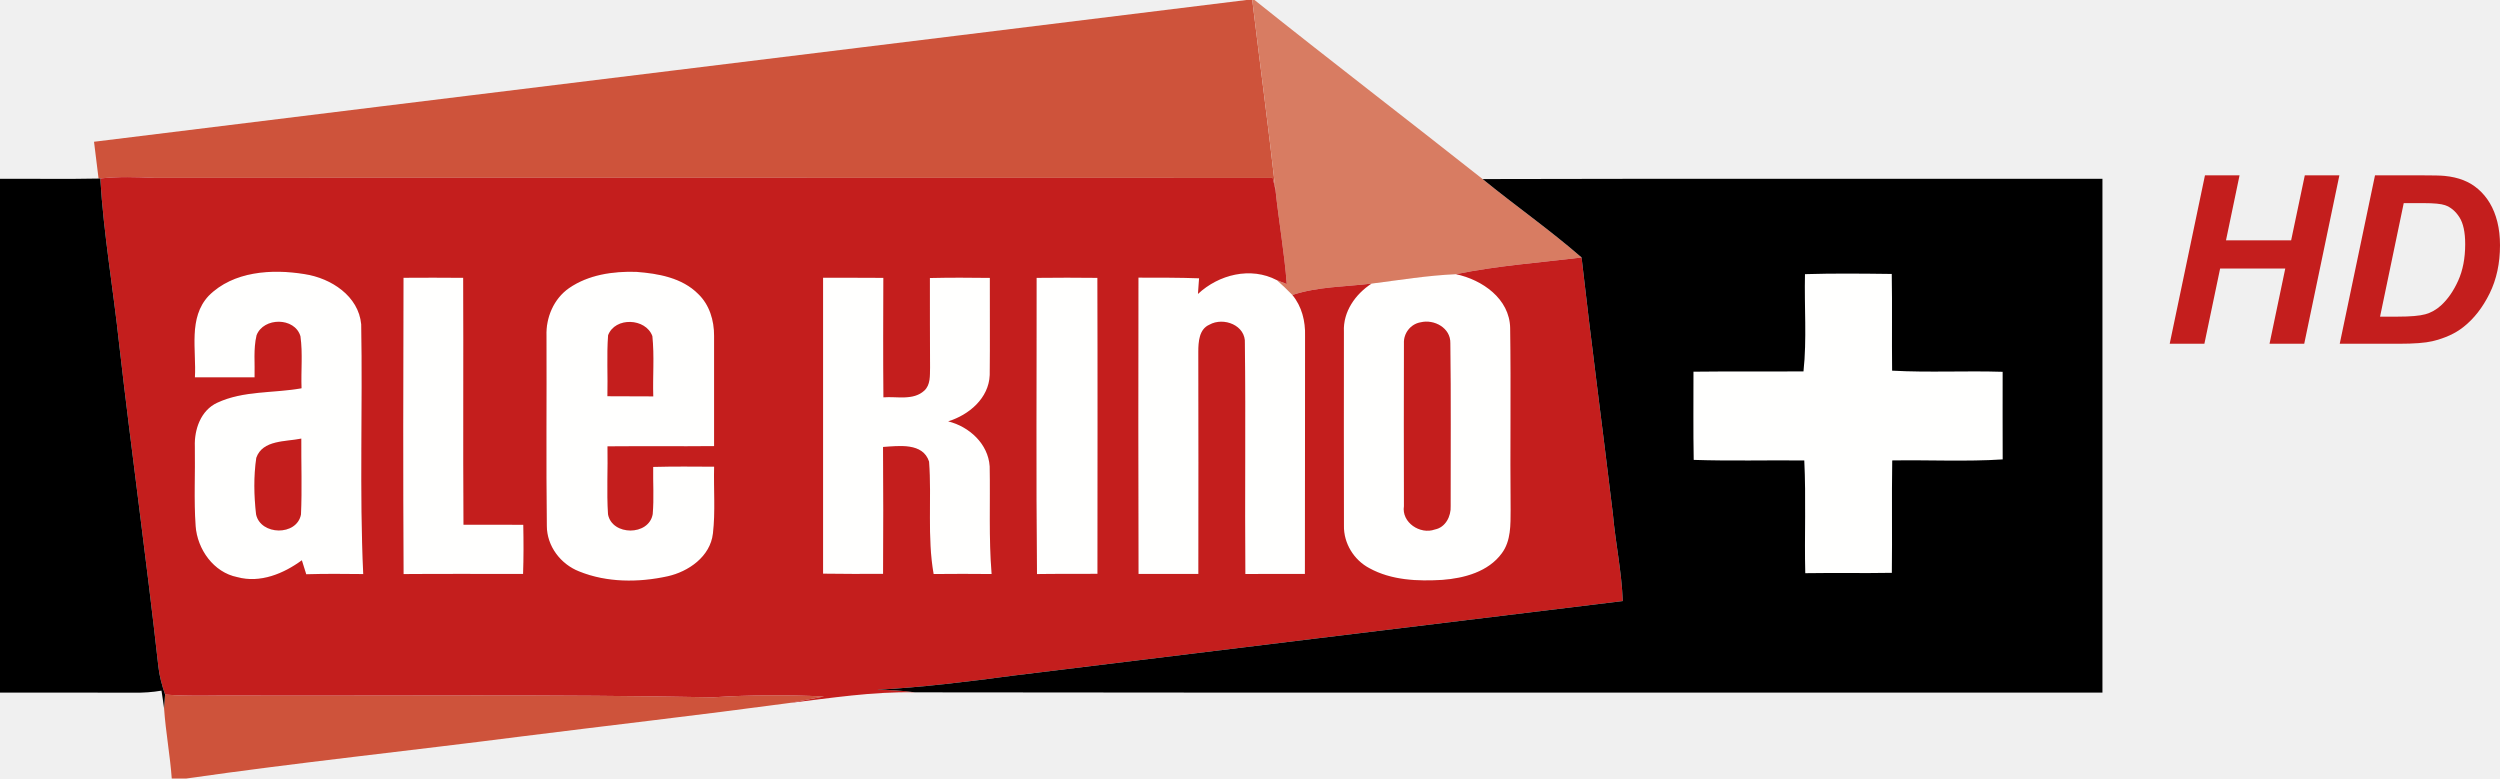
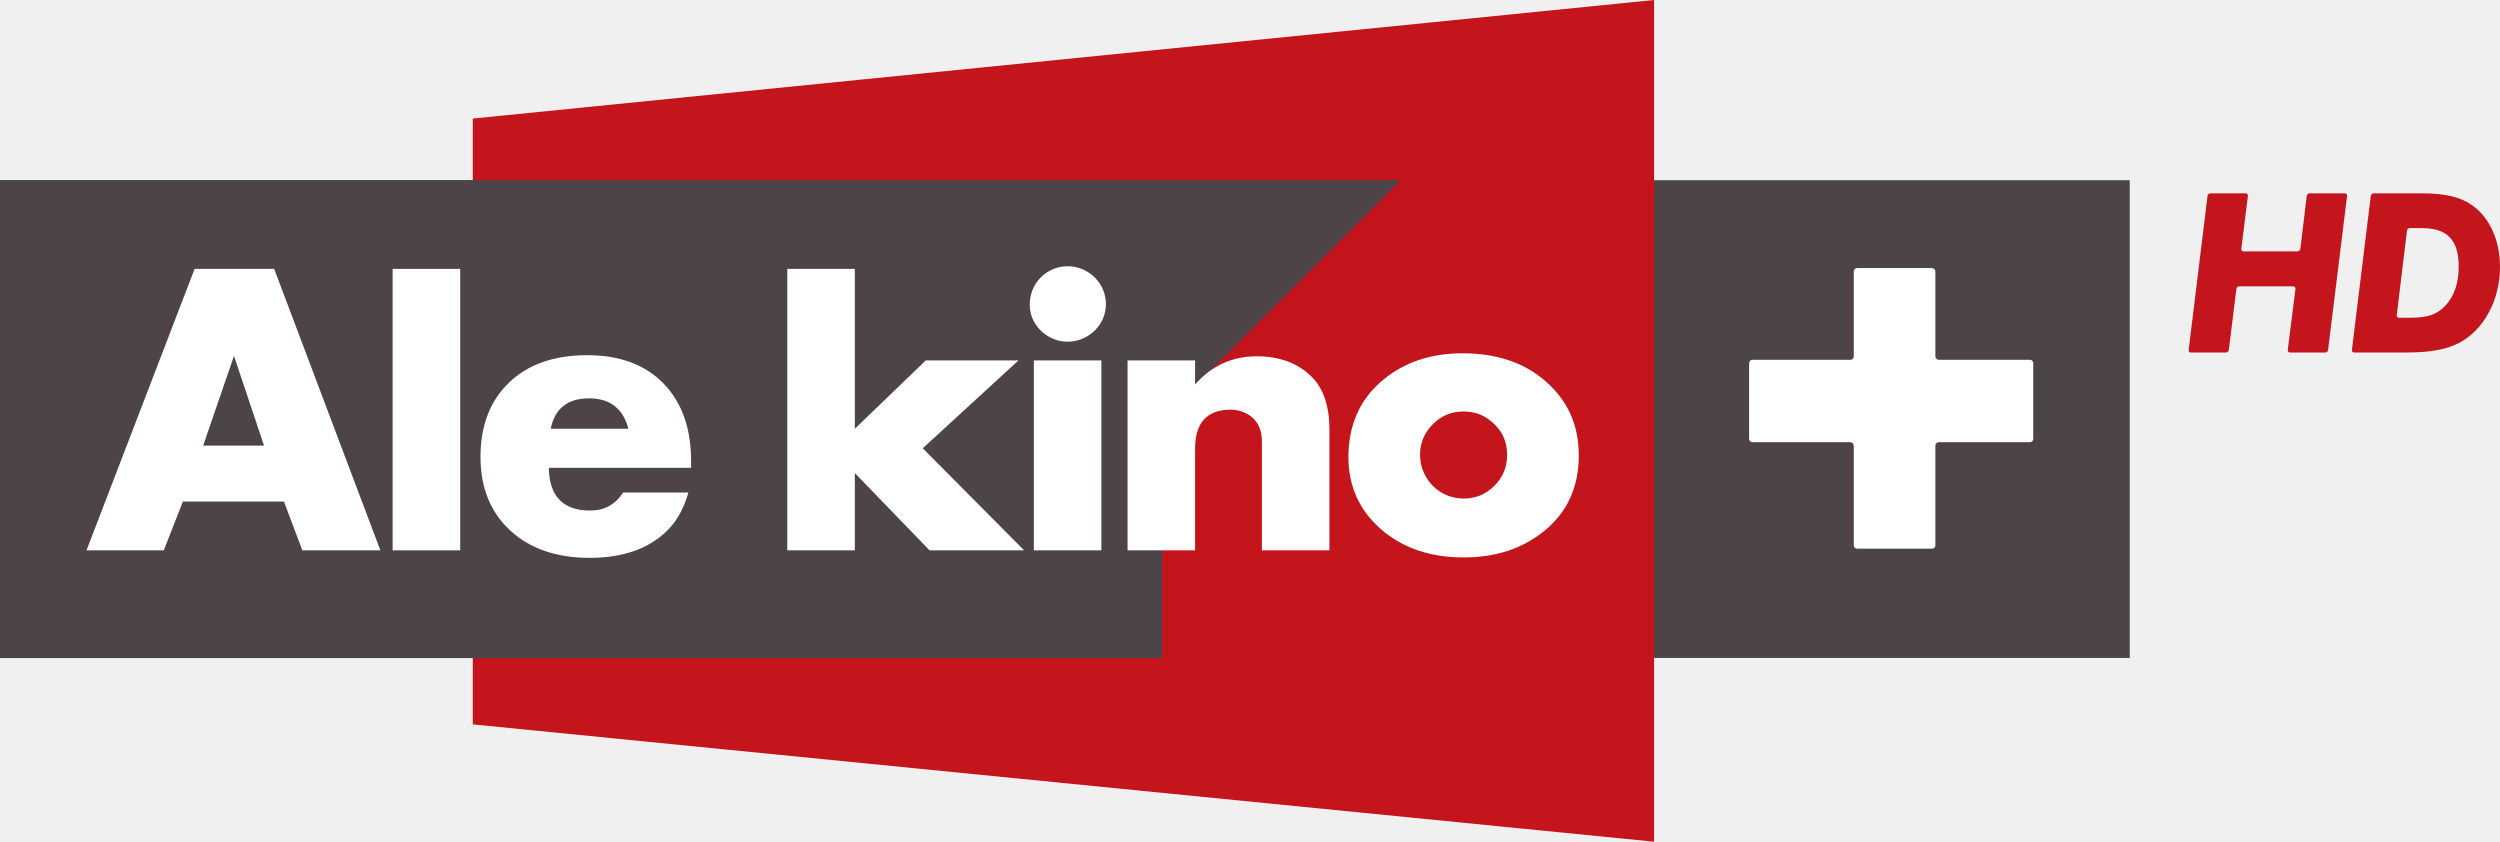
- <svg xmlns="http://www.w3.org/2000/svg" version="1.1" width="790.747" height="246.25" viewBox="0 0 632.597 197" id="svg2">
-   <defs id="defs45" />
-   <g id="#fffffeff">
-     <path d="m 52.8,74.85 c 6.24,-6.27 16.07,-6.84 24.33,-5.48 6.61,1.02 13.63,5.51 14.27,12.72 0.39,21.05 -0.46,42.13 0.51,63.17 -4.8,-0.05 -9.61,-0.1 -14.42,0.05 -0.37,-1.18 -0.74,-2.36 -1.11,-3.54 -4.64,3.4 -10.55,5.85 -16.35,4.26 -5.98,-1.19 -10.1,-7.03 -10.53,-12.92 -0.47,-6.7 -0.08,-13.43 -0.2,-20.14 -0.16,-4.31 1.5,-9.14 5.66,-11.06 6.66,-3.11 14.25,-2.38 21.34,-3.66 -0.17,-4.39 0.33,-8.82 -0.28,-13.18 -1.44,-4.84 -9.34,-4.83 -11.1,-0.23 -0.83,3.48 -0.39,7.1 -0.5,10.64 -5.04,0.01 -10.07,-0.02 -15.1,0 0.4,-6.87 -1.75,-15.06 3.48,-20.63 m 12.05,41 c -0.69,4.69 -0.59,9.55 -0.06,14.26 1.1,5.4 10.35,5.58 11.37,0.05 0.28,-6.39 0.04,-12.79 0.08,-19.18 -3.92,0.82 -9.8,0.29 -11.39,4.87 z" id="path5" style="fill:#fffffe" />
-     <path d="m 143.98,72.91 c 4.92,-3.4 11.13,-4.3 16.99,-4.12 5.55,0.41 11.64,1.48 15.72,5.61 2.84,2.72 4.03,6.72 4,10.57 0.01,9.3 0,18.61 0,27.91 -8.99,0.09 -17.98,-0.02 -26.97,0.06 0.12,5.73 -0.23,11.47 0.13,17.19 1.01,5.48 10.38,5.51 11.31,-0.05 0.34,-3.97 0.05,-7.96 0.12,-11.93 5.14,-0.14 10.28,-0.09 15.42,-0.06 -0.15,5.63 0.35,11.29 -0.3,16.9 -0.66,5.84 -6.18,9.68 -11.54,10.85 -7.33,1.59 -15.3,1.6 -22.32,-1.25 -4.68,-1.83 -8.16,-6.39 -8.17,-11.49 -0.21,-16.04 -0.02,-32.09 -0.09,-48.14 -0.16,-4.63 1.84,-9.36 5.7,-12.05 m 9.89,11.93 c -0.37,5.13 -0.04,10.28 -0.17,15.42 3.87,0.01 7.73,0.02 11.6,0.04 -0.16,-5.08 0.3,-10.2 -0.23,-15.26 -1.69,-4.58 -9.44,-4.89 -11.2,-0.2 z" id="path7" style="fill:#fffffe" />
-     <path d="m 303.13,74.38 c 5.26,-4.92 13.34,-6.96 19.95,-3.5 1.36,1.2 2.68,2.46 3.94,3.76 2.4,2.89 3.32,6.63 3.21,10.33 -0.05,20.08 0.02,40.17 -0.04,60.25 -5.03,-0.01 -10.05,-0.01 -15.07,0.02 -0.15,-19.45 0.11,-38.9 -0.12,-58.35 0.29,-4.58 -5.4,-6.75 -8.97,-4.73 -2.64,1.14 -2.8,4.39 -2.81,6.86 0.04,18.73 0.04,37.47 0.01,56.21 -5.05,-0.01 -10.09,-0.01 -15.14,-0.01 -0.08,-24.99 -0.05,-49.98 -0.02,-74.97 5.11,0 10.23,-0.01 15.34,0.17 -0.07,0.99 -0.21,2.97 -0.28,3.96 z" id="path9" style="fill:#fffffe" />
-     <path d="m 456.73,69.37 c 7.32,-0.23 14.64,-0.14 21.96,-0.05 0.14,8.16 -0.01,16.31 0.09,24.47 9.31,0.51 18.65,-0.01 27.97,0.29 0.01,7.39 -0.03,14.78 0.01,22.17 -9.3,0.6 -18.64,0.11 -27.95,0.26 -0.16,9.48 0.02,18.96 -0.1,28.44 -7.31,0.13 -14.61,-0.03 -21.91,0.09 -0.23,-9.5 0.22,-19.02 -0.25,-28.52 -9.33,-0.1 -18.66,0.17 -27.98,-0.15 -0.14,-7.44 -0.05,-14.88 -0.06,-22.32 9.28,-0.12 18.56,0 27.84,-0.08 0.88,-8.15 0.18,-16.41 0.38,-24.6 z" id="path11" style="fill:#fffffe" />
-     <path d="m 102.1,70.29 c 5.03,-0.03 10.07,-0.04 15.1,0.01 0.1,20.82 -0.06,41.65 0.08,62.47 5.04,0.01 10.08,-0.01 15.13,0.02 0.09,4.15 0.1,8.3 -0.05,12.44 -10.08,0.01 -20.16,-0.05 -30.24,0.03 -0.14,-24.99 -0.09,-49.98 -0.02,-74.97 z" id="path13" style="fill:#fffffe" />
-     <path d="m 208.27,70.27 c 5.08,0.03 10.16,-0.01 15.25,0.04 -0.04,10.08 -0.07,20.16 0.02,30.23 3.42,-0.28 7.53,0.87 10.33,-1.69 1.61,-1.47 1.42,-3.83 1.47,-5.81 -0.06,-7.56 -0.02,-15.13 -0.04,-22.69 5.06,-0.12 10.11,-0.1 15.17,-0.03 -0.03,8.19 0.06,16.39 -0.03,24.58 -0.23,5.88 -5.25,10.09 -10.52,11.72 5.33,1.31 10.14,5.69 10.51,11.39 0.17,9.08 -0.26,18.17 0.49,27.24 -4.9,-0.06 -9.79,-0.04 -14.68,0 -1.65,-9.4 -0.45,-18.99 -1.15,-28.44 -1.57,-4.87 -7.66,-3.97 -11.65,-3.71 0.09,10.71 0.07,21.41 0.01,32.11 -5.06,0.01 -10.12,0.04 -15.18,-0.05 0.01,-24.96 0,-49.92 0,-74.89 z" id="path15" style="fill:#fffffe" />
-     <path d="m 262.3,70.31 c 5.13,-0.05 10.25,-0.07 15.38,0 0.08,24.96 0.03,49.92 0.02,74.88 -5.1,0.07 -10.2,-0.02 -15.3,0.07 -0.26,-24.98 -0.07,-49.97 -0.1,-74.95 z" id="path17" style="fill:#fffffe" />
-     <path d="m 347.06,71.76 c 7.11,-0.9 14.2,-2.07 21.36,-2.38 6.63,1.4 13.57,6.2 13.71,13.6 0.23,15.34 -0.03,30.69 0.12,46.03 -0.02,3.72 0.11,7.84 -2.22,10.98 -3.42,4.69 -9.49,6.32 -15,6.74 -6.26,0.38 -12.92,0.13 -18.53,-2.96 -3.91,-2.06 -6.53,-6.31 -6.43,-10.75 -0.04,-16.36 -0.02,-32.72 -0.01,-49.07 -0.26,-5.06 2.9,-9.53 7,-12.19 m 12.4,9.8 c -2.53,0.43 -4.33,2.78 -4.21,5.32 -0.04,13.73 -0.03,27.46 0,41.19 -0.64,4.15 4.12,7.26 7.82,5.91 2.71,-0.52 4.13,-3.37 4,-5.93 -0.02,-13.73 0.11,-27.47 -0.08,-41.19 0.12,-3.87 -4.09,-6.15 -7.53,-5.3 z" id="path19" style="fill:#fffffe" />
-   </g>
-   <g id="#ce533bff">
-     <path d="m 315.38,0 1.49,0 c 1.93,16.04 4.08,32.06 5.88,48.11 -0.23,-1.03 -0.46,-2.06 -0.7,-3.09 -94.35,-0.06 -188.69,0 -283.04,-0.02 -4.54,-0.2 -9.1,-0.35 -13.63,0.16 l -0.44,0.02 C 24.57,42.08 24.19,38.97 23.79,35.87 120.98,23.86 218.19,12.01 315.38,0 z" id="path22" style="fill:#ce533b" />
-     <path d="m 41.77,175.74 0.09,0.02 c 6.37,0.5 12.76,0.15 19.14,0.24 39.8,0.11 79.63,-0.34 119.41,0.45 9.35,-0.62 18.74,-0.66 28.09,-0.21 -2.96,0.53 -5.92,1.1 -8.88,1.66 -22.64,3.05 -45.34,5.64 -68,8.49 -28.16,3.62 -56.41,6.58 -84.51,10.61 l -3.65,0 c -0.43,-5.93 -1.53,-11.78 -1.94,-17.71 0.06,-0.89 0.18,-2.66 0.25,-3.55 z" id="path24" style="fill:#ce533b" />
-   </g>
-   <g id="#d87c62ff">
-     <path d="m 316.87,0 0.57,0 c 19.1,15.27 38.53,30.14 57.72,45.31 8.24,6.73 17.01,12.84 25.04,19.84 -10.6,1.32 -21.3,2.06 -31.78,4.23 -7.16,0.31 -14.25,1.48 -21.36,2.38 -6.7,0.82 -13.58,0.74 -20.04,2.88 -1.26,-1.3 -2.58,-2.56 -3.94,-3.76 0.63,0.25 1.89,0.76 2.52,1.01 C 325,63.92 323.59,56.05 322.75,48.11 320.95,32.06 318.8,16.04 316.87,0 z" id="path27" style="fill:#d87c62" />
-   </g>
-   <g id="#c41e1dff" style="fill:#c41e1d;fill-opacity:1">
-     <path d="m 25.38,45.16 c 4.53,-0.51 9.09,-0.36 13.63,-0.16 94.35,0.02 188.69,-0.04 283.04,0.02 0.24,1.03 0.47,2.06 0.7,3.09 0.84,7.94 2.25,15.81 2.85,23.78 -0.63,-0.25 -1.89,-0.76 -2.52,-1.01 -6.61,-3.46 -14.69,-1.42 -19.95,3.5 0.07,-0.99 0.21,-2.97 0.28,-3.96 -5.11,-0.18 -10.23,-0.17 -15.34,-0.17 -0.03,24.99 -0.06,49.98 0.02,74.97 5.05,0 10.09,0 15.14,0.01 0.03,-18.74 0.03,-37.48 -0.01,-56.21 0.01,-2.47 0.17,-5.72 2.81,-6.86 3.57,-2.02 9.26,0.15 8.97,4.73 0.23,19.45 -0.03,38.9 0.12,58.35 5.02,-0.03 10.04,-0.03 15.07,-0.02 0.06,-20.08 -0.01,-40.17 0.04,-60.25 0.11,-3.7 -0.81,-7.44 -3.21,-10.33 6.46,-2.14 13.34,-2.06 20.04,-2.88 -4.1,2.66 -7.26,7.13 -7,12.19 -0.01,16.35 -0.03,32.71 0.01,49.07 -0.1,4.44 2.52,8.69 6.43,10.75 5.61,3.09 12.27,3.34 18.53,2.96 5.51,-0.42 11.58,-2.05 15,-6.74 2.33,-3.14 2.2,-7.26 2.22,-10.98 -0.15,-15.34 0.11,-30.69 -0.12,-46.03 -0.14,-7.4 -7.08,-12.2 -13.71,-13.6 10.48,-2.17 21.18,-2.91 31.78,-4.23 2.44,21.64 5.33,43.22 7.92,64.85 0.65,7.39 2.24,14.67 2.5,22.09 -51.51,6.28 -103.03,12.57 -154.54,18.9 -11.35,1.53 -22.72,2.92 -34.17,3.56 3.21,0 6.41,0.19 9.6,0.64 -10.71,-0.23 -21.3,1.45 -31.89,2.71 2.96,-0.56 5.92,-1.13 8.88,-1.66 -9.35,-0.45 -18.74,-0.41 -28.09,0.21 C 140.63,175.66 100.8,176.11 61,176 c -6.38,-0.09 -12.77,0.26 -19.14,-0.24 l -0.09,-0.02 C 40.98,173.4 40.31,171.01 40.06,168.56 37.04,141.33 33.25,114.21 30.14,87 28.65,73.04 26.2,59.18 25.38,45.16 M 52.8,74.85 c -5.23,5.57 -3.08,13.76 -3.48,20.63 5.03,-0.02 10.06,0.01 15.1,0 0.11,-3.54 -0.33,-7.16 0.5,-10.64 1.76,-4.6 9.66,-4.61 11.1,0.23 0.61,4.36 0.11,8.79 0.28,13.18 -7.09,1.28 -14.68,0.55 -21.34,3.66 -4.16,1.92 -5.82,6.75 -5.66,11.06 0.12,6.71 -0.27,13.44 0.2,20.14 0.43,5.89 4.55,11.73 10.53,12.92 5.8,1.59 11.71,-0.86 16.35,-4.26 0.37,1.18 0.74,2.36 1.11,3.54 4.81,-0.15 9.62,-0.1 14.42,-0.05 C 90.94,124.22 91.79,103.14 91.4,82.09 90.76,74.88 83.74,70.39 77.13,69.37 68.87,68.01 59.04,68.58 52.8,74.85 m 91.18,-1.94 c -3.86,2.69 -5.86,7.42 -5.7,12.05 0.07,16.05 -0.12,32.1 0.09,48.14 0.01,5.1 3.49,9.66 8.17,11.49 7.02,2.85 14.99,2.84 22.32,1.25 5.36,-1.17 10.88,-5.01 11.54,-10.85 0.65,-5.61 0.15,-11.27 0.3,-16.9 -5.14,-0.03 -10.28,-0.08 -15.42,0.06 -0.07,3.97 0.22,7.96 -0.12,11.93 -0.93,5.56 -10.3,5.53 -11.31,0.05 -0.36,-5.72 -0.01,-11.46 -0.13,-17.19 8.99,-0.08 17.98,0.03 26.97,-0.06 0,-9.3 0.01,-18.61 0,-27.91 0.03,-3.85 -1.16,-7.85 -4,-10.57 -4.08,-4.13 -10.17,-5.2 -15.72,-5.61 -5.86,-0.18 -12.07,0.72 -16.99,4.12 M 102.1,70.29 c -0.07,24.99 -0.12,49.98 0.02,74.97 10.08,-0.08 20.16,-0.02 30.24,-0.03 0.15,-4.14 0.14,-8.29 0.05,-12.44 -5.05,-0.03 -10.09,-0.01 -15.13,-0.02 -0.14,-20.82 0.02,-41.65 -0.08,-62.47 -5.03,-0.05 -10.07,-0.04 -15.1,-0.01 m 106.17,-0.02 c 0,24.97 0.01,49.93 0,74.89 5.06,0.09 10.12,0.06 15.18,0.05 0.06,-10.7 0.08,-21.4 -0.01,-32.11 3.99,-0.26 10.08,-1.16 11.65,3.71 0.7,9.45 -0.5,19.04 1.15,28.44 4.89,-0.04 9.78,-0.06 14.68,0 -0.75,-9.07 -0.32,-18.16 -0.49,-27.24 -0.37,-5.7 -5.18,-10.08 -10.51,-11.39 5.27,-1.63 10.29,-5.84 10.52,-11.72 0.09,-8.19 0,-16.39 0.03,-24.58 -5.06,-0.07 -10.11,-0.09 -15.17,0.03 0.02,7.56 -0.02,15.13 0.04,22.69 -0.05,1.98 0.14,4.34 -1.47,5.81 -2.8,2.56 -6.91,1.41 -10.33,1.69 -0.09,-10.07 -0.06,-20.15 -0.02,-30.23 -5.09,-0.05 -10.17,-0.01 -15.25,-0.04 m 54.03,0.04 c 0.03,24.98 -0.16,49.97 0.1,74.95 5.1,-0.09 10.2,0 15.3,-0.07 0.01,-24.96 0.06,-49.92 -0.02,-74.88 -5.13,-0.07 -10.25,-0.05 -15.38,0 z" id="path30" style="fill:#c41e1d;fill-opacity:1" />
-     <path d="m 153.87,84.84 c 1.76,-4.69 9.51,-4.38 11.2,0.2 0.53,5.06 0.07,10.18 0.23,15.26 -3.87,-0.02 -7.73,-0.03 -11.6,-0.04 0.13,-5.14 -0.2,-10.29 0.17,-15.42 z" id="path32" style="fill:#c41e1d;fill-opacity:1" />
-     <path d="m 359.46,81.56 c 3.44,-0.85 7.65,1.43 7.53,5.3 0.19,13.72 0.06,27.46 0.08,41.19 0.13,2.56 -1.29,5.41 -4,5.93 -3.7,1.35 -8.46,-1.76 -7.82,-5.91 -0.03,-13.73 -0.04,-27.46 0,-41.19 -0.12,-2.54 1.68,-4.89 4.21,-5.32 z" id="path34" style="fill:#c41e1d;fill-opacity:1" />
-     <path d="m 64.85,115.85 c 1.59,-4.58 7.47,-4.05 11.39,-4.87 -0.04,6.39 0.2,12.79 -0.08,19.18 -1.02,5.53 -10.27,5.35 -11.37,-0.05 -0.53,-4.71 -0.63,-9.57 0.06,-14.26 z" id="path36" style="fill:#c41e1d;fill-opacity:1" />
-   </g>
-   <g id="#000000ff">
-     <path d="m 0,45.25 c 8.31,-0.06 16.63,0.11 24.94,-0.07 l 0.44,-0.02 c 0.82,14.02 3.27,27.88 4.76,41.84 3.11,27.21 6.9,54.33 9.92,81.56 0.25,2.45 0.92,4.84 1.71,7.18 -0.07,0.89 -0.19,2.66 -0.25,3.55 -0.18,-1.52 -0.43,-3.02 -0.66,-4.53 -2.28,0.4 -4.59,0.54 -6.9,0.52 C 22.64,175.22 11.32,175.27 0,175.25 l 0,-130 z" id="path39" style="fill:#000000" />
-     <path d="M 375.16,45.31 C 427.44,45.17 479.72,45.29 532,45.25 l 0,130 c -100.16,-0.04 -200.33,0.08 -300.49,-0.06 -3.19,-0.45 -6.39,-0.64 -9.6,-0.64 11.45,-0.64 22.82,-2.03 34.17,-3.56 51.51,-6.33 103.03,-12.62 154.54,-18.9 -0.26,-7.42 -1.85,-14.7 -2.5,-22.09 -2.59,-21.63 -5.48,-43.21 -7.92,-64.85 -8.03,-7 -16.8,-13.11 -25.04,-19.84 m 81.57,24.06 c -0.2,8.19 0.5,16.45 -0.38,24.6 -9.28,0.08 -18.56,-0.04 -27.84,0.08 0.01,7.44 -0.08,14.88 0.06,22.32 9.32,0.32 18.65,0.05 27.98,0.15 0.47,9.5 0.02,19.02 0.25,28.52 7.3,-0.12 14.6,0.04 21.91,-0.09 0.12,-9.48 -0.06,-18.96 0.1,-28.44 9.31,-0.15 18.65,0.34 27.95,-0.26 -0.04,-7.39 0,-14.78 -0.01,-22.17 -9.32,-0.3 -18.66,0.22 -27.97,-0.29 -0.1,-8.16 0.05,-16.31 -0.09,-24.47 -7.32,-0.09 -14.64,-0.18 -21.96,0.05 z" id="path41" style="fill:#000000" />
-   </g>
-   <g id="text3024" style="font-size:42.527px;font-style:normal;font-weight:normal;line-height:125%;letter-spacing:0px;word-spacing:0px;fill:#c41e1d;fill-opacity:1;stroke:none;font-family:Sans">
-     <path d="m 578.263,67.941 -16.483,0 -3.983,19.042 -8.779,0 8.925,-42.618 8.75,0 -3.43,16.454 16.483,0 3.459,-16.454 8.75,0 -8.896,42.618 -8.779,0 z" id="path3006" style="font-size:59.538px;font-style:oblique;font-variant:normal;font-weight:bold;font-stretch:normal;fill:#c41e1d;font-family:Arial;-inkscape-font-specification:Arial Bold Oblique" />
-     <path d="m 592.043,86.983 8.925,-42.618 11.483,0 c 3.198,4.3e-5 5.242,0.048 6.134,0.145 1.764,0.174 3.338,0.533 4.724,1.076 1.386,0.543 2.645,1.303 3.779,2.282 1.134,0.979 2.112,2.156 2.936,3.532 0.824,1.376 1.458,2.96 1.904,4.753 0.446,1.793 0.669,3.755 0.669,5.887 -5e-5,4.593 -0.877,8.668 -2.631,12.224 -1.754,3.556 -3.959,6.381 -6.614,8.474 -2.035,1.628 -4.661,2.83 -7.878,3.605 -1.822,0.426 -4.622,0.64 -8.402,0.64 z m 10.204,-6.861 4.448,0 c 3.217,7e-6 5.548,-0.199 6.992,-0.596 1.444,-0.397 2.767,-1.139 3.968,-2.224 1.725,-1.57 3.178,-3.663 4.361,-6.279 1.182,-2.616 1.773,-5.698 1.773,-9.245 -3e-5,-3.023 -0.489,-5.296 -1.468,-6.817 -0.979,-1.521 -2.185,-2.534 -3.619,-3.038 -1.008,-0.349 -2.801,-0.523 -5.378,-0.523 l -5.087,0 z" id="path3008" style="font-size:59.538px;font-style:oblique;font-variant:normal;font-weight:bold;font-stretch:normal;fill:#c41e1d;font-family:Arial;-inkscape-font-specification:Arial Bold Oblique" />
+ <svg xmlns="http://www.w3.org/2000/svg" height="57.011mm" width="169.33mm" version="1.1" viewBox="0 0 600 202.006">
+   <g transform="translate(321.21 -349.21)">
+     <path d="m236.85 433.81h-8.44c-0.34 0-0.6-0.27-0.56-0.62l1.86-14.66c0.01-0.34-0.21-0.61-0.57-0.61h-12.92c-0.36 0-0.66 0.27-0.7 0.61l-1.81 14.66c-0.06 0.35-0.37 0.62-0.71 0.62h-8.4c-0.35 0-0.57-0.27-0.53-0.62l4.53-36.98c0.04-0.32 0.35-0.61 0.69-0.61h8.45c0.33 0 0.58 0.29 0.55 0.61l-1.59 12.73c-0.03 0.31 0.21 0.6 0.55 0.6h12.92c0.36 0 0.65-0.29 0.71-0.6l1.53-12.73c0.03-0.32 0.34-0.61 0.68-0.61h8.45c0.34 0 0.58 0.29 0.55 0.61l-4.56 36.98c-0.03 0.35-0.32 0.62-0.68 0.62" fill="#c4151c" />
+     <path d="m254.55 425.47h2.65c2.14 0 3.84-0.23 5.09-0.66 1.24-0.43 2.36-1.14 3.31-2.16 2.18-2.29 3.28-5.44 3.28-9.48 0-3.21-0.72-5.56-2.16-7.01-1.38-1.48-3.63-2.21-6.69-2.21h-2.9c-0.32 0-0.64 0.26-0.67 0.62l-2.45 20.26c-0.04 0.36 0.2 0.64 0.54 0.64m9.35-29.7c1.23 0.13 2.39 0.32 3.41 0.56 1.01 0.25 1.96 0.58 2.78 0.98 0.86 0.36 1.62 0.87 2.39 1.43 2 1.54 3.57 3.57 4.66 6.13 1.1 2.55 1.65 5.36 1.65 8.45 0 2.01-0.25 3.94-0.72 5.81-0.47 1.86-1.15 3.61-2.02 5.16-0.85 1.59-1.9 3-3.11 4.25-1.24 1.24-2.59 2.24-4.06 3.03-1.57 0.78-3.4 1.36-5.42 1.71-2.04 0.38-4.62 0.53-7.71 0.53h-11.94c-0.37 0-0.6-0.27-0.56-0.62l4.53-36.98c0.07-0.32 0.35-0.61 0.69-0.61h11.21c1.57 0 2.97 0.06 4.22 0.17" fill="#c4151c" />
+     <path d="m-321.21 507.12h511.14v-114.66h-511.14v114.66z" fill="#4c4449" />
+     <path d="m-207.74 377.66v145.4l283.51 28.16 0.001-202.01-283.51 28.45" fill="#c4151c" />
+     <path d="m-321.21 392.44v114.71h278.92l-0.003-57.43 57.279-57.28h-336.2" fill="#4c4449" />
+     <g fill="#fff">
+       <path d="m144.11 435.56c-0.46 0-0.83-0.35-0.83-0.81v-20.4c0-0.43-0.35-0.8-0.81-0.8h-17.96c-0.46 0-0.82 0.37-0.82 0.8v20.4c0 0.46-0.38 0.81-0.82 0.81h-23.48c-0.462 0-0.813 0.37-0.813 0.83v18.14c0 0.44 0.351 0.81 0.813 0.81h23.48c0.44 0 0.82 0.37 0.82 0.81v23.94c0 0.45 0.36 0.8 0.82 0.8h17.96c0.46 0 0.81-0.35 0.81-0.8v-23.94c0-0.44 0.37-0.81 0.83-0.81h21.85c0.46 0 0.81-0.37 0.81-0.81v-18.14c0-0.46-0.35-0.83-0.81-0.83h-21.85" />
+       <path d="m-226.98 481.29h16.22v-67.55h-16.22v67.55z" />
+       <path d="m-170.4 452.11c-1.26-4.86-4.41-7.3-9.45-7.3-5.13 0-8.21 2.44-9.19 7.3h18.64zm-19.09 9.37c0.09 6.83 3.43 10.26 9.91 10.26 3.41 0 6.03-1.43 7.92-4.32h15.67c-0.99 3.43-2.42 6.12-4.13 8.1-4.43 5.05-11 7.57-19.55 7.57-7.92 0-14.32-2.15-19.1-6.58-4.78-4.4-7.12-10.35-7.12-17.65 0-7.47 2.26-13.42 6.85-17.83 4.59-4.42 10.9-6.58 18.73-6.58 7.84 0 13.88 2.26 18.3 6.75 4.41 4.52 6.66 10.73 6.66 18.56v1.72h-34.14" />
+       <path d="m-98.122 481.29-17.928-18.55v18.55h-16.21v-67.56h16.21v38.38l17.02-16.4h22.248l-22.966 21.08 24.321 24.5h-22.695" />
+       <path d="m-56.876 481.29h-16.212v-45.58h16.212v45.58zm-16.208 0zm8.096-50.08c-2.423 0-4.59-0.91-6.391-2.61-1.801-1.8-2.694-3.87-2.694-6.31 0-5.13 4.049-9.18 9.085-9.18 5.052 0 9.196 4.05 9.196 9.1 0 5.03-4.24 9-9.196 9" />
+       <path d="m-18.355 481.29v-26.12c0-3.16-1.164-5.33-3.602-6.67-1.164-0.63-2.518-0.98-3.873-0.98-5.674 0-8.558 3.14-8.558 9.35v24.42h-16.209v-45.58h16.209v5.77c3.968-4.51 8.909-6.76 14.774-6.76 5.498 0 9.912 1.62 13.244 4.95 2.788 2.79 4.223 7.03 4.223 12.61v29.01h-16.208" />
+       <path d="m37.441 451.02c-2.072-2.07-4.51-3.06-7.379-3.06-2.884 0-5.323 0.99-7.395 3.06s-3.06 4.51-3.06 7.3c0 5.85 4.59 10.54 10.455 10.54 2.869 0 5.307-0.99 7.379-3.06 2.072-2.08 3.06-4.51 3.06-7.4 0-2.96-0.988-5.4-3.06-7.38zm11.89 25.68c-5.228 4.22-11.619 6.29-19.269 6.29-8.016 0-14.598-2.24-19.826-6.75-5.211-4.59-7.825-10.35-7.825-17.3 0-7.65 2.693-13.86 8.192-18.45 5.132-4.32 11.522-6.49 19.188-6.49 8.192 0 14.95 2.25 20.081 6.84 5.228 4.6 7.826 10.45 7.826 17.66 0 7.66-2.789 13.69-8.367 18.2" />
+       <path d="m-265.05 434.62-7.4 21.53h14.6l-7.2-21.53zm16.4 46.67-4.42-11.72h-24.24l-4.59 11.72h-18.55l25.95-67.56h19.09l25.49 67.56h-18.73" />
+     </g>
  </g>
</svg>
